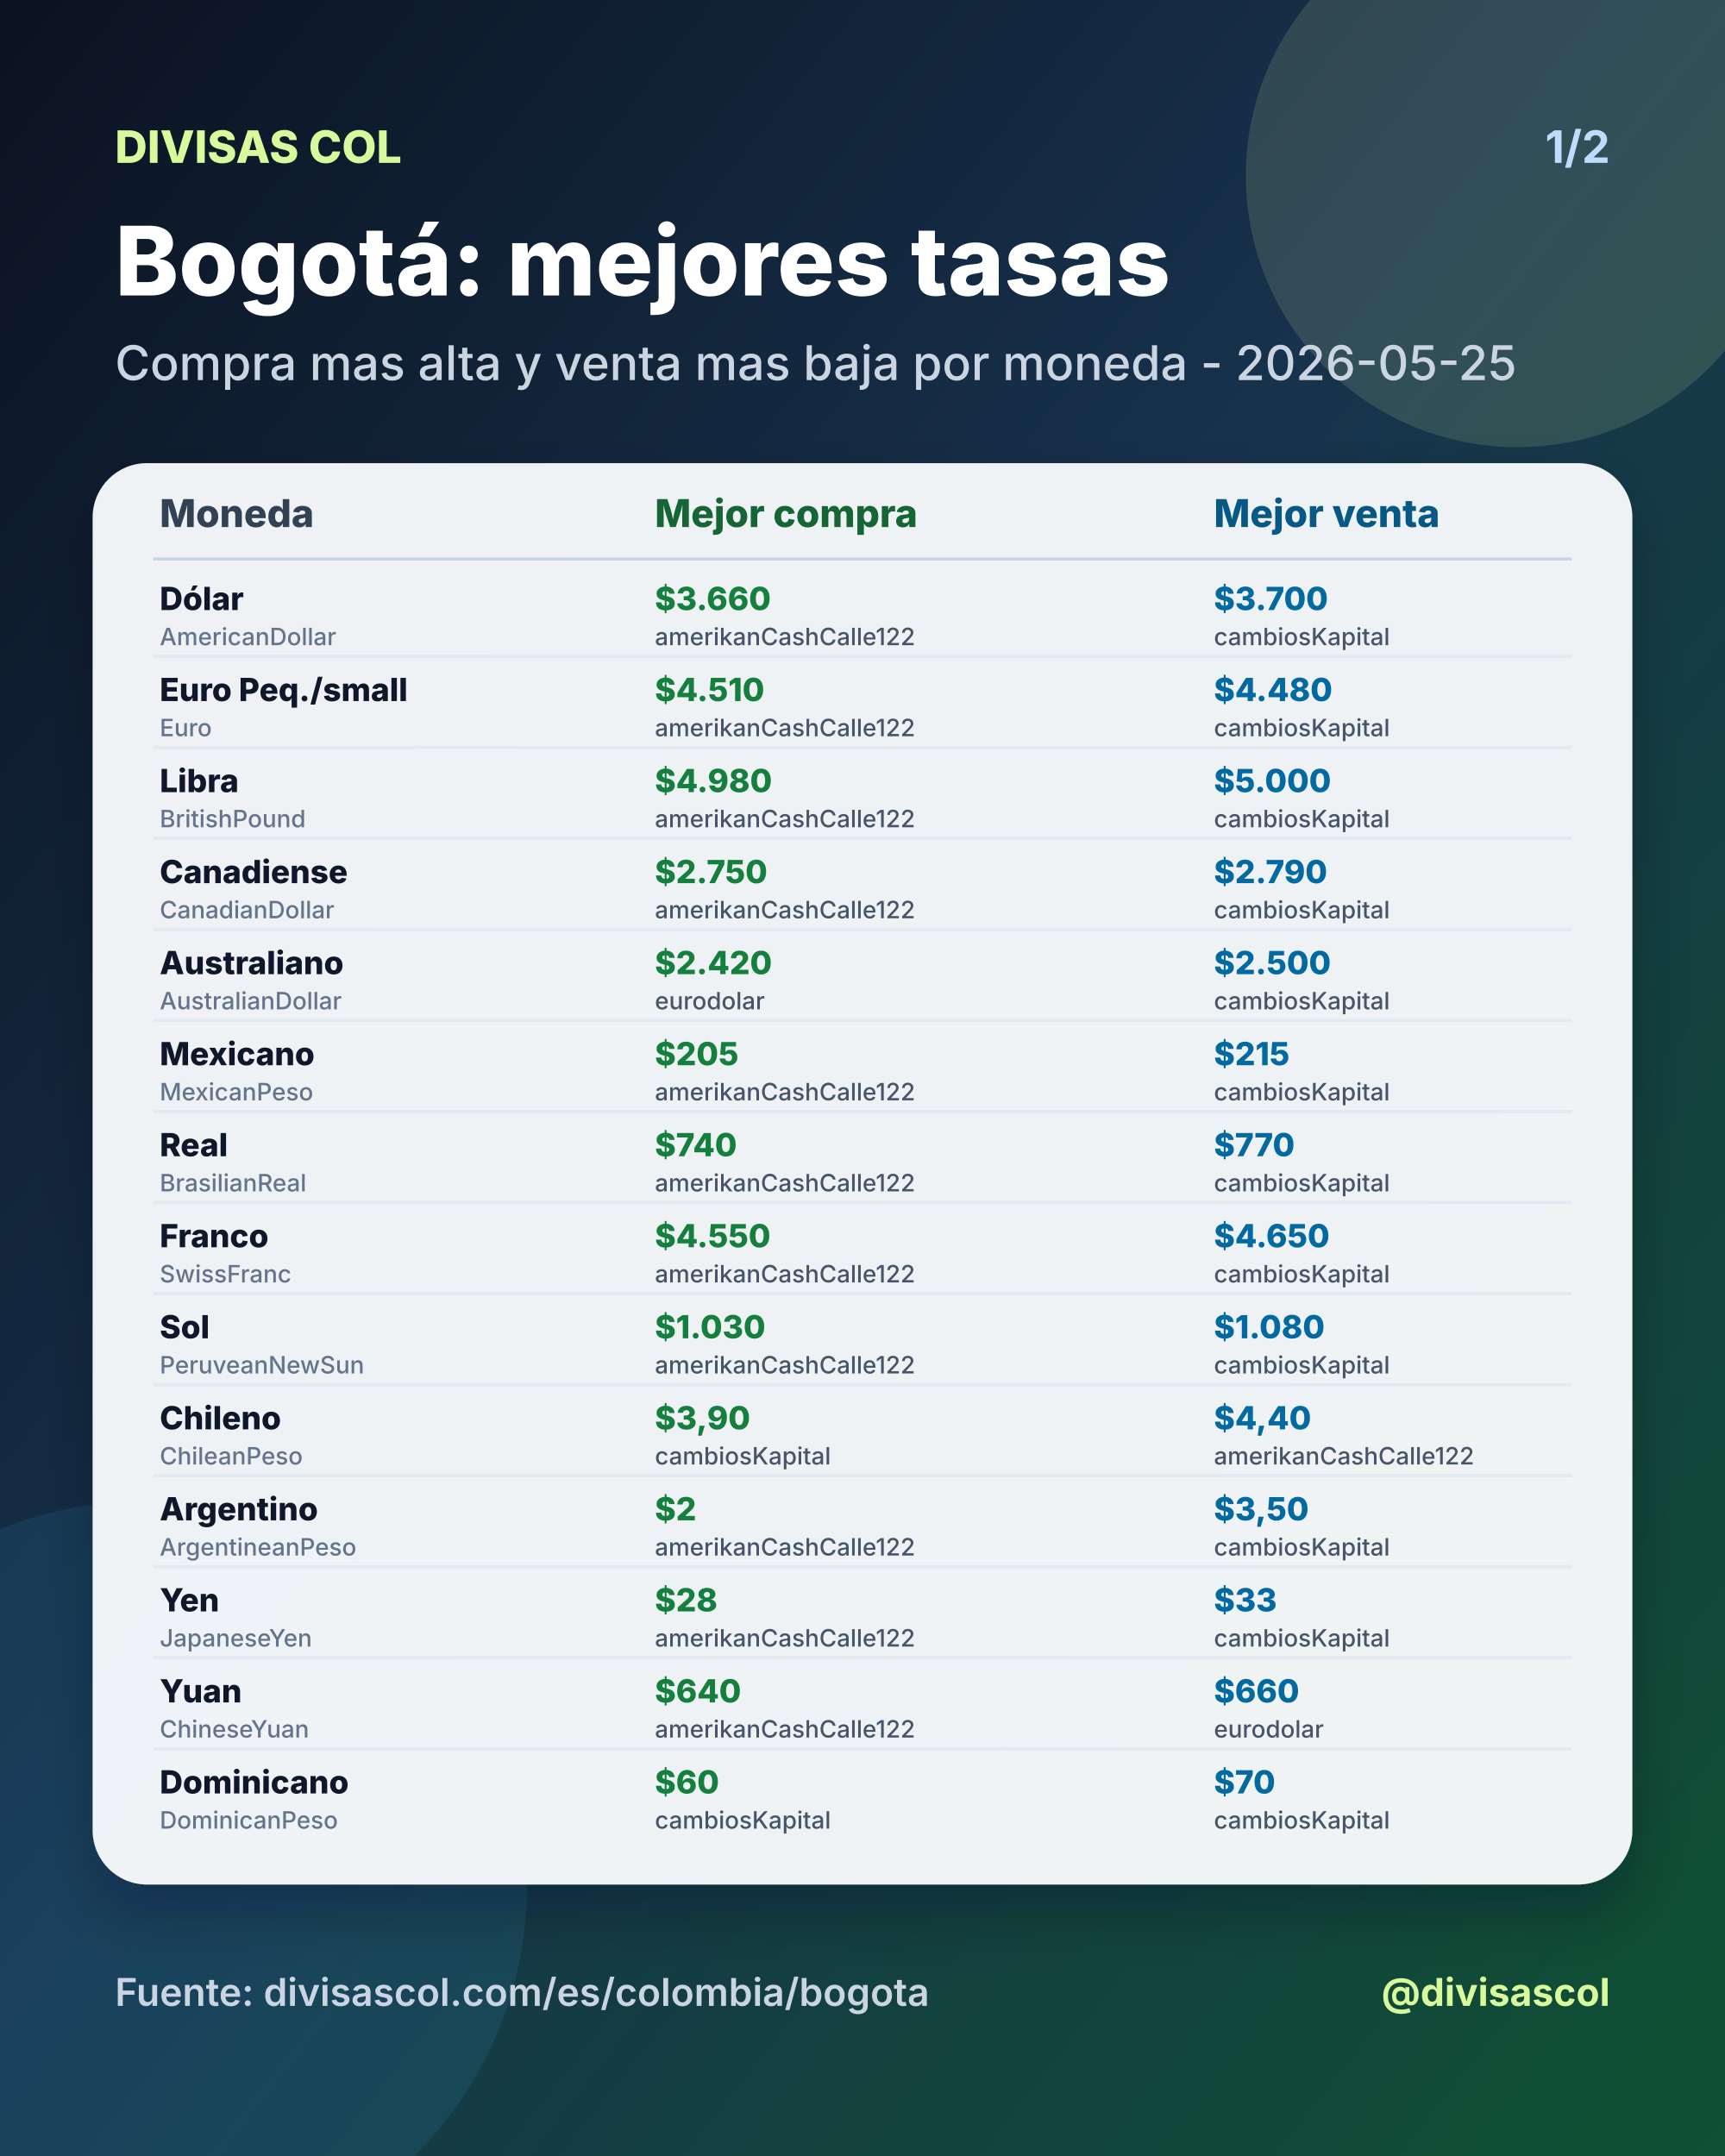
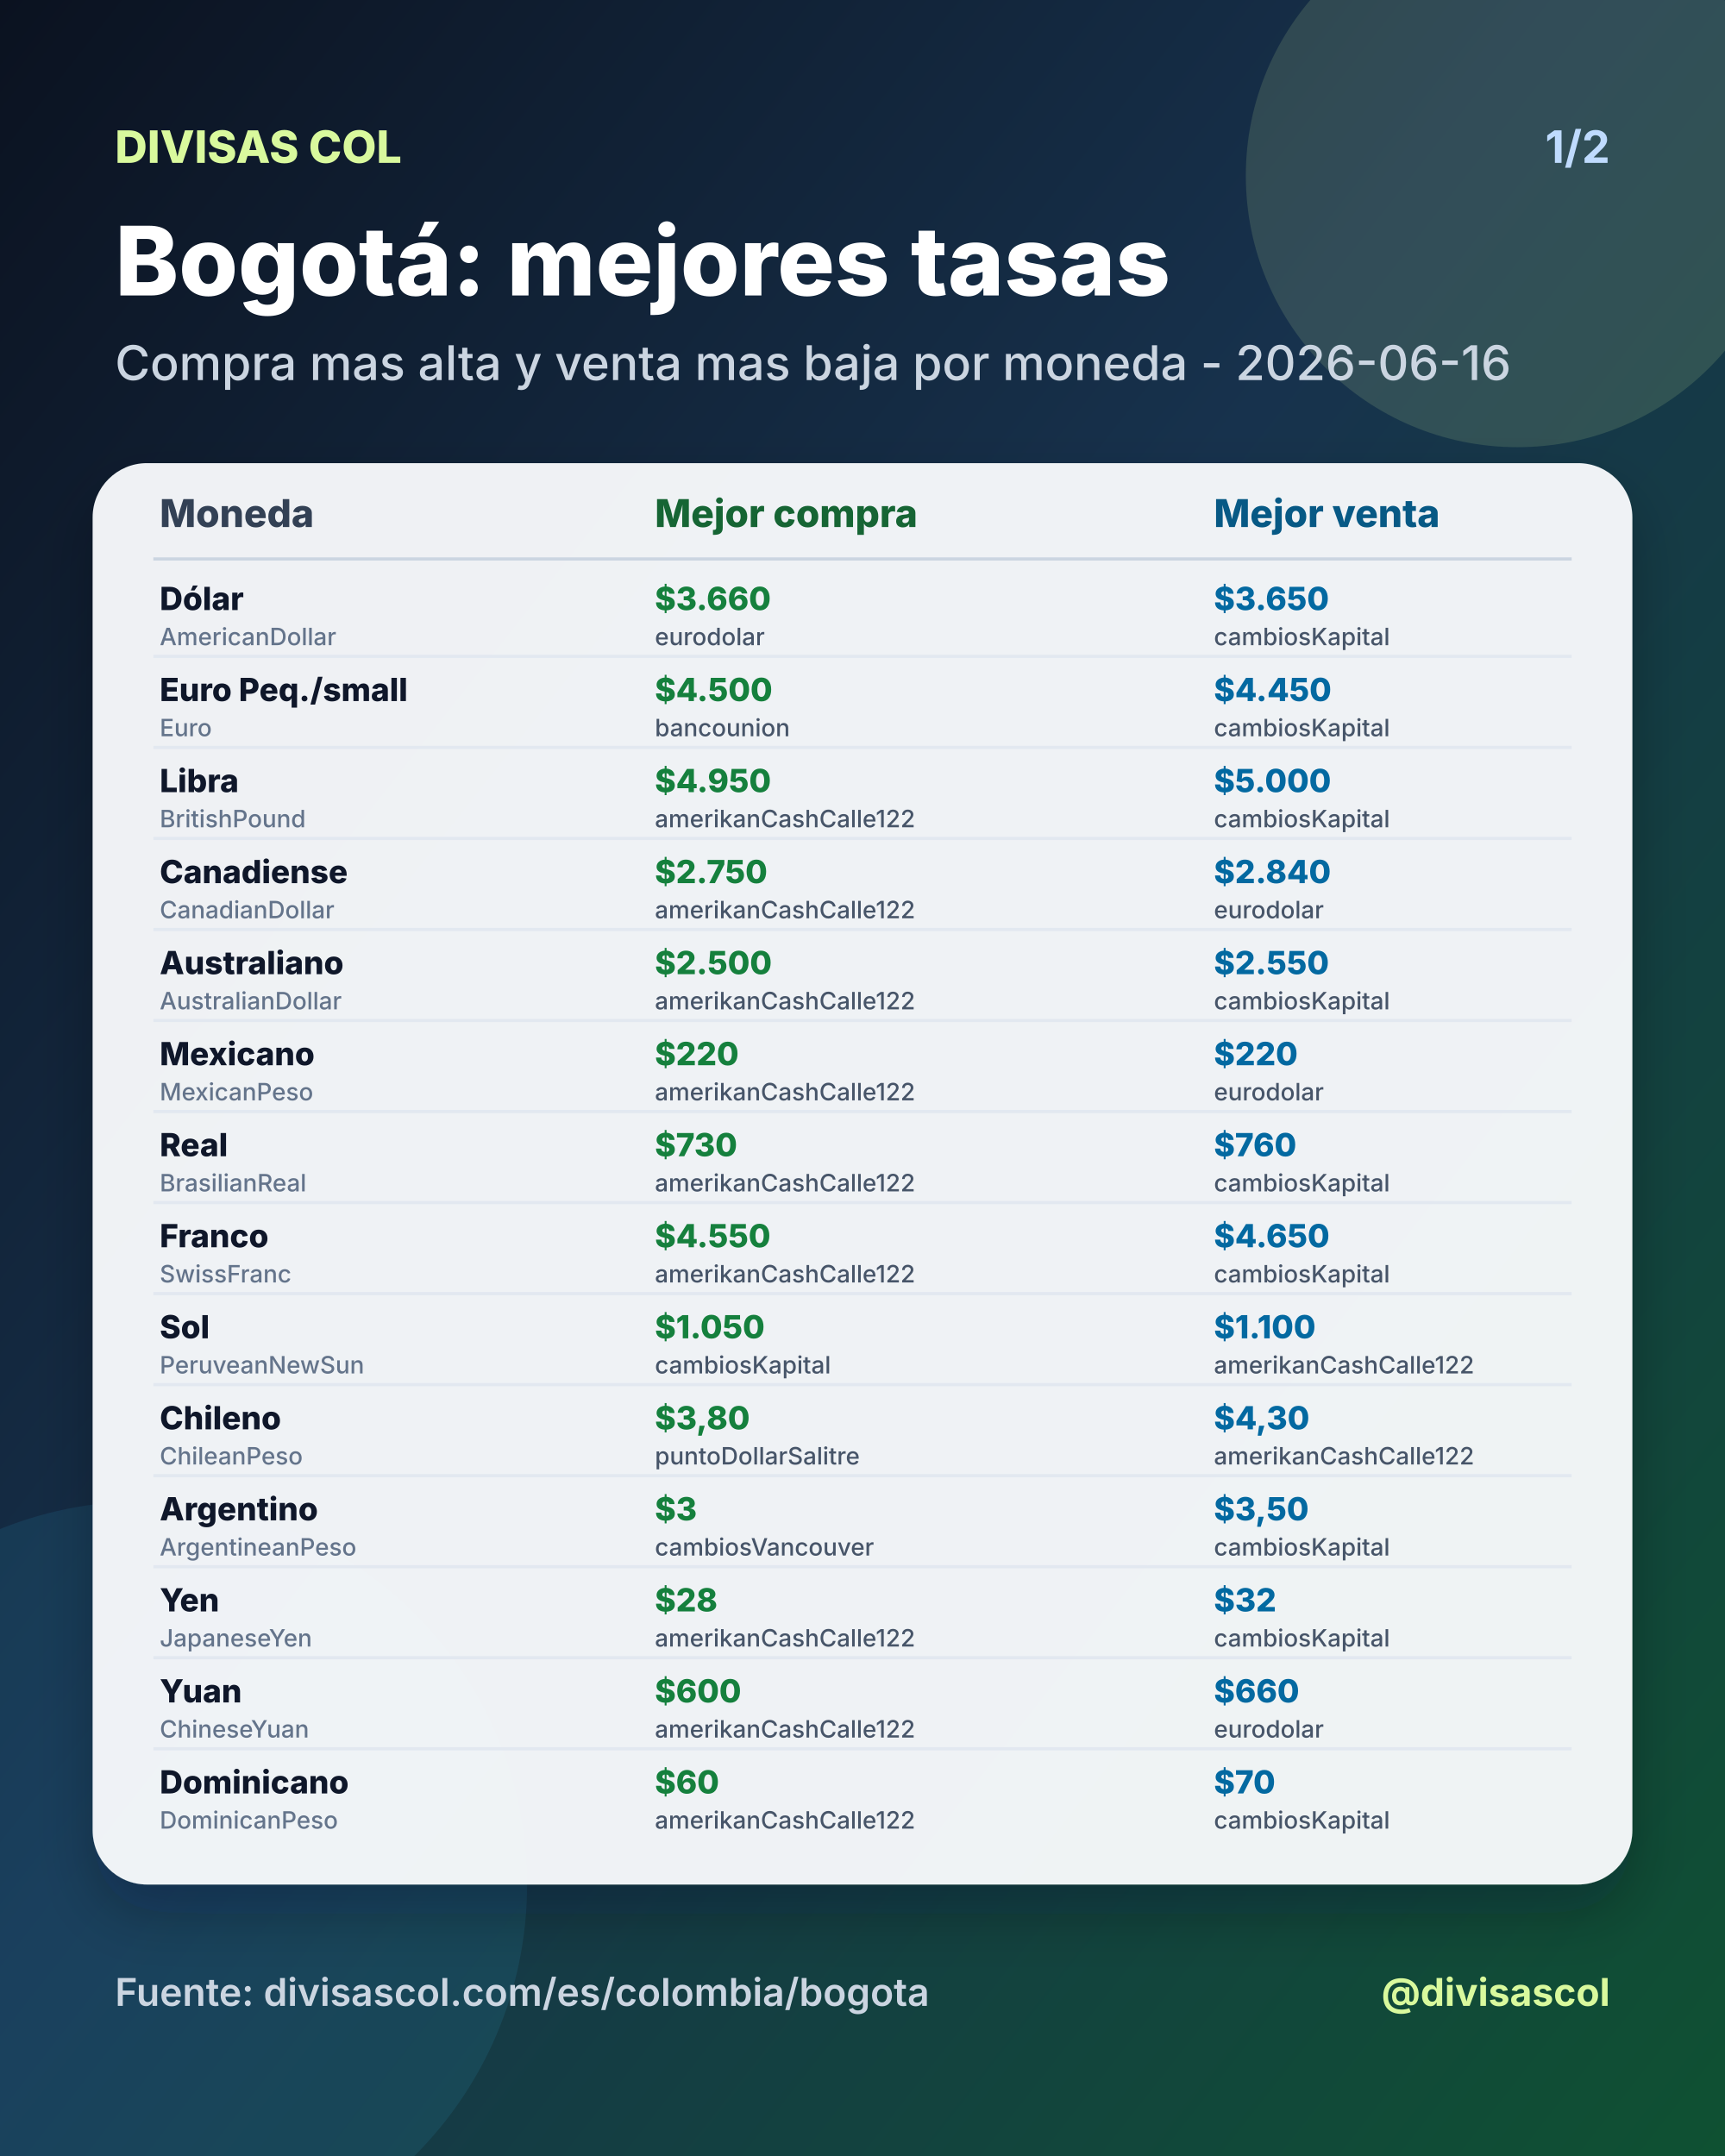
<svg xmlns="http://www.w3.org/2000/svg" width="1080" height="1350" viewBox="0 0 1080 1350">
  <defs>
    <linearGradient id="bg" x1="0" y1="0" x2="1" y2="1">
      <stop offset="0%" stop-color="#0b1220" />
      <stop offset="46%" stop-color="#17324d" />
      <stop offset="100%" stop-color="#0f5132" />
    </linearGradient>
    <filter id="shadow" x="-20%" y="-20%" width="140%" height="140%">
      <feDropShadow dx="0" dy="18" stdDeviation="18" flood-color="#020617" flood-opacity="0.28" />
    </filter>
  </defs>
  <rect width="1080" height="1350" fill="url(#bg)" />
  <circle cx="950" cy="110" r="170" fill="#d9f99d" opacity="0.14" />
  <circle cx="90" cy="1180" r="240" fill="#38bdf8" opacity="0.10" />
  <text x="72" y="102" fill="#d9f99d" font-size="28" font-family="Inter, Arial, sans-serif" font-weight="800" text-anchor="start">DIVISAS COL</text>
  <text x="1008" y="102" fill="#bfdbfe" font-size="28" font-family="Inter, Arial, sans-serif" font-weight="700" text-anchor="end">1/2</text>
  <text x="72" y="185" fill="#ffffff" font-size="60" font-family="Inter, Arial, sans-serif" font-weight="800" text-anchor="start">Bogotá: mejores tasas</text>
-   <text x="72" y="238" fill="#cbd5e1" font-size="30" font-family="Inter, Arial, sans-serif" font-weight="500" text-anchor="start">Compra mas alta y venta mas baja por moneda - 2026-05-25</text>
+   <text x="72" y="238" fill="#cbd5e1" font-size="30" font-family="Inter, Arial, sans-serif" font-weight="500" text-anchor="start">Compra mas alta y venta mas baja por moneda - 2026-06-16</text>
  <rect x="58" y="290" width="964" height="890" rx="34" fill="#f8fafc" opacity="0.96" filter="url(#shadow)" />
  <text x="100" y="330" fill="#334155" font-size="24" font-family="Inter, Arial, sans-serif" font-weight="800" text-anchor="start">Moneda</text>
  <text x="410" y="330" fill="#166534" font-size="24" font-family="Inter, Arial, sans-serif" font-weight="800" text-anchor="start">Mejor compra</text>
  <text x="760" y="330" fill="#075985" font-size="24" font-family="Inter, Arial, sans-serif" font-weight="800" text-anchor="start">Mejor venta</text>
  <line x1="96" y1="350" x2="984" y2="350" stroke="#cbd5e1" stroke-width="2" />
  <text x="100" y="382" fill="#0f172a" font-size="20" font-family="Inter, Arial, sans-serif" font-weight="800" text-anchor="start">Dólar</text>
  <text x="100" y="404" fill="#64748b" font-size="15" font-family="Inter, Arial, sans-serif" font-weight="500" text-anchor="start">AmericanDollar</text>
  <text x="410" y="382" fill="#15803d" font-size="20" font-family="Inter, Arial, sans-serif" font-weight="800" text-anchor="start">$3.660</text>
-   <text x="410" y="404" fill="#475569" font-size="15" font-family="Inter, Arial, sans-serif" font-weight="500" text-anchor="start">amerikanCashCalle122</text>
-   <text x="760" y="382" fill="#0369a1" font-size="20" font-family="Inter, Arial, sans-serif" font-weight="800" text-anchor="start">$3.700</text>
+   <text x="410" y="404" fill="#475569" font-size="15" font-family="Inter, Arial, sans-serif" font-weight="500" text-anchor="start">eurodolar</text>
+   <text x="760" y="382" fill="#0369a1" font-size="20" font-family="Inter, Arial, sans-serif" font-weight="800" text-anchor="start">$3.650</text>
  <text x="760" y="404" fill="#475569" font-size="15" font-family="Inter, Arial, sans-serif" font-weight="500" text-anchor="start">cambiosKapital</text>
  <line x1="96" y1="411" x2="984" y2="411" stroke="#e2e8f0" stroke-width="2" />
  <text x="100" y="439" fill="#0f172a" font-size="20" font-family="Inter, Arial, sans-serif" font-weight="800" text-anchor="start">Euro Peq./small</text>
  <text x="100" y="461" fill="#64748b" font-size="15" font-family="Inter, Arial, sans-serif" font-weight="500" text-anchor="start">Euro</text>
-   <text x="410" y="439" fill="#15803d" font-size="20" font-family="Inter, Arial, sans-serif" font-weight="800" text-anchor="start">$4.510</text>
-   <text x="410" y="461" fill="#475569" font-size="15" font-family="Inter, Arial, sans-serif" font-weight="500" text-anchor="start">amerikanCashCalle122</text>
-   <text x="760" y="439" fill="#0369a1" font-size="20" font-family="Inter, Arial, sans-serif" font-weight="800" text-anchor="start">$4.480</text>
+   <text x="410" y="439" fill="#15803d" font-size="20" font-family="Inter, Arial, sans-serif" font-weight="800" text-anchor="start">$4.500</text>
+   <text x="410" y="461" fill="#475569" font-size="15" font-family="Inter, Arial, sans-serif" font-weight="500" text-anchor="start">bancounion</text>
+   <text x="760" y="439" fill="#0369a1" font-size="20" font-family="Inter, Arial, sans-serif" font-weight="800" text-anchor="start">$4.450</text>
  <text x="760" y="461" fill="#475569" font-size="15" font-family="Inter, Arial, sans-serif" font-weight="500" text-anchor="start">cambiosKapital</text>
  <line x1="96" y1="468" x2="984" y2="468" stroke="#e2e8f0" stroke-width="2" />
  <text x="100" y="496" fill="#0f172a" font-size="20" font-family="Inter, Arial, sans-serif" font-weight="800" text-anchor="start">Libra</text>
  <text x="100" y="518" fill="#64748b" font-size="15" font-family="Inter, Arial, sans-serif" font-weight="500" text-anchor="start">BritishPound</text>
-   <text x="410" y="496" fill="#15803d" font-size="20" font-family="Inter, Arial, sans-serif" font-weight="800" text-anchor="start">$4.980</text>
+   <text x="410" y="496" fill="#15803d" font-size="20" font-family="Inter, Arial, sans-serif" font-weight="800" text-anchor="start">$4.950</text>
  <text x="410" y="518" fill="#475569" font-size="15" font-family="Inter, Arial, sans-serif" font-weight="500" text-anchor="start">amerikanCashCalle122</text>
  <text x="760" y="496" fill="#0369a1" font-size="20" font-family="Inter, Arial, sans-serif" font-weight="800" text-anchor="start">$5.000</text>
  <text x="760" y="518" fill="#475569" font-size="15" font-family="Inter, Arial, sans-serif" font-weight="500" text-anchor="start">cambiosKapital</text>
  <line x1="96" y1="525" x2="984" y2="525" stroke="#e2e8f0" stroke-width="2" />
  <text x="100" y="553" fill="#0f172a" font-size="20" font-family="Inter, Arial, sans-serif" font-weight="800" text-anchor="start">Canadiense</text>
  <text x="100" y="575" fill="#64748b" font-size="15" font-family="Inter, Arial, sans-serif" font-weight="500" text-anchor="start">CanadianDollar</text>
  <text x="410" y="553" fill="#15803d" font-size="20" font-family="Inter, Arial, sans-serif" font-weight="800" text-anchor="start">$2.750</text>
  <text x="410" y="575" fill="#475569" font-size="15" font-family="Inter, Arial, sans-serif" font-weight="500" text-anchor="start">amerikanCashCalle122</text>
-   <text x="760" y="553" fill="#0369a1" font-size="20" font-family="Inter, Arial, sans-serif" font-weight="800" text-anchor="start">$2.790</text>
-   <text x="760" y="575" fill="#475569" font-size="15" font-family="Inter, Arial, sans-serif" font-weight="500" text-anchor="start">cambiosKapital</text>
+   <text x="760" y="553" fill="#0369a1" font-size="20" font-family="Inter, Arial, sans-serif" font-weight="800" text-anchor="start">$2.840</text>
+   <text x="760" y="575" fill="#475569" font-size="15" font-family="Inter, Arial, sans-serif" font-weight="500" text-anchor="start">eurodolar</text>
  <line x1="96" y1="582" x2="984" y2="582" stroke="#e2e8f0" stroke-width="2" />
  <text x="100" y="610" fill="#0f172a" font-size="20" font-family="Inter, Arial, sans-serif" font-weight="800" text-anchor="start">Australiano</text>
  <text x="100" y="632" fill="#64748b" font-size="15" font-family="Inter, Arial, sans-serif" font-weight="500" text-anchor="start">AustralianDollar</text>
-   <text x="410" y="610" fill="#15803d" font-size="20" font-family="Inter, Arial, sans-serif" font-weight="800" text-anchor="start">$2.420</text>
-   <text x="410" y="632" fill="#475569" font-size="15" font-family="Inter, Arial, sans-serif" font-weight="500" text-anchor="start">eurodolar</text>
-   <text x="760" y="610" fill="#0369a1" font-size="20" font-family="Inter, Arial, sans-serif" font-weight="800" text-anchor="start">$2.500</text>
+   <text x="410" y="610" fill="#15803d" font-size="20" font-family="Inter, Arial, sans-serif" font-weight="800" text-anchor="start">$2.500</text>
+   <text x="410" y="632" fill="#475569" font-size="15" font-family="Inter, Arial, sans-serif" font-weight="500" text-anchor="start">amerikanCashCalle122</text>
+   <text x="760" y="610" fill="#0369a1" font-size="20" font-family="Inter, Arial, sans-serif" font-weight="800" text-anchor="start">$2.550</text>
  <text x="760" y="632" fill="#475569" font-size="15" font-family="Inter, Arial, sans-serif" font-weight="500" text-anchor="start">cambiosKapital</text>
  <line x1="96" y1="639" x2="984" y2="639" stroke="#e2e8f0" stroke-width="2" />
  <text x="100" y="667" fill="#0f172a" font-size="20" font-family="Inter, Arial, sans-serif" font-weight="800" text-anchor="start">Mexicano</text>
  <text x="100" y="689" fill="#64748b" font-size="15" font-family="Inter, Arial, sans-serif" font-weight="500" text-anchor="start">MexicanPeso</text>
-   <text x="410" y="667" fill="#15803d" font-size="20" font-family="Inter, Arial, sans-serif" font-weight="800" text-anchor="start">$205</text>
+   <text x="410" y="667" fill="#15803d" font-size="20" font-family="Inter, Arial, sans-serif" font-weight="800" text-anchor="start">$220</text>
  <text x="410" y="689" fill="#475569" font-size="15" font-family="Inter, Arial, sans-serif" font-weight="500" text-anchor="start">amerikanCashCalle122</text>
-   <text x="760" y="667" fill="#0369a1" font-size="20" font-family="Inter, Arial, sans-serif" font-weight="800" text-anchor="start">$215</text>
-   <text x="760" y="689" fill="#475569" font-size="15" font-family="Inter, Arial, sans-serif" font-weight="500" text-anchor="start">cambiosKapital</text>
+   <text x="760" y="667" fill="#0369a1" font-size="20" font-family="Inter, Arial, sans-serif" font-weight="800" text-anchor="start">$220</text>
+   <text x="760" y="689" fill="#475569" font-size="15" font-family="Inter, Arial, sans-serif" font-weight="500" text-anchor="start">eurodolar</text>
  <line x1="96" y1="696" x2="984" y2="696" stroke="#e2e8f0" stroke-width="2" />
  <text x="100" y="724" fill="#0f172a" font-size="20" font-family="Inter, Arial, sans-serif" font-weight="800" text-anchor="start">Real</text>
  <text x="100" y="746" fill="#64748b" font-size="15" font-family="Inter, Arial, sans-serif" font-weight="500" text-anchor="start">BrasilianReal</text>
-   <text x="410" y="724" fill="#15803d" font-size="20" font-family="Inter, Arial, sans-serif" font-weight="800" text-anchor="start">$740</text>
+   <text x="410" y="724" fill="#15803d" font-size="20" font-family="Inter, Arial, sans-serif" font-weight="800" text-anchor="start">$730</text>
  <text x="410" y="746" fill="#475569" font-size="15" font-family="Inter, Arial, sans-serif" font-weight="500" text-anchor="start">amerikanCashCalle122</text>
-   <text x="760" y="724" fill="#0369a1" font-size="20" font-family="Inter, Arial, sans-serif" font-weight="800" text-anchor="start">$770</text>
+   <text x="760" y="724" fill="#0369a1" font-size="20" font-family="Inter, Arial, sans-serif" font-weight="800" text-anchor="start">$760</text>
  <text x="760" y="746" fill="#475569" font-size="15" font-family="Inter, Arial, sans-serif" font-weight="500" text-anchor="start">cambiosKapital</text>
  <line x1="96" y1="753" x2="984" y2="753" stroke="#e2e8f0" stroke-width="2" />
  <text x="100" y="781" fill="#0f172a" font-size="20" font-family="Inter, Arial, sans-serif" font-weight="800" text-anchor="start">Franco</text>
  <text x="100" y="803" fill="#64748b" font-size="15" font-family="Inter, Arial, sans-serif" font-weight="500" text-anchor="start">SwissFranc</text>
  <text x="410" y="781" fill="#15803d" font-size="20" font-family="Inter, Arial, sans-serif" font-weight="800" text-anchor="start">$4.550</text>
  <text x="410" y="803" fill="#475569" font-size="15" font-family="Inter, Arial, sans-serif" font-weight="500" text-anchor="start">amerikanCashCalle122</text>
  <text x="760" y="781" fill="#0369a1" font-size="20" font-family="Inter, Arial, sans-serif" font-weight="800" text-anchor="start">$4.650</text>
  <text x="760" y="803" fill="#475569" font-size="15" font-family="Inter, Arial, sans-serif" font-weight="500" text-anchor="start">cambiosKapital</text>
  <line x1="96" y1="810" x2="984" y2="810" stroke="#e2e8f0" stroke-width="2" />
  <text x="100" y="838" fill="#0f172a" font-size="20" font-family="Inter, Arial, sans-serif" font-weight="800" text-anchor="start">Sol</text>
  <text x="100" y="860" fill="#64748b" font-size="15" font-family="Inter, Arial, sans-serif" font-weight="500" text-anchor="start">PeruveanNewSun</text>
-   <text x="410" y="838" fill="#15803d" font-size="20" font-family="Inter, Arial, sans-serif" font-weight="800" text-anchor="start">$1.030</text>
-   <text x="410" y="860" fill="#475569" font-size="15" font-family="Inter, Arial, sans-serif" font-weight="500" text-anchor="start">amerikanCashCalle122</text>
-   <text x="760" y="838" fill="#0369a1" font-size="20" font-family="Inter, Arial, sans-serif" font-weight="800" text-anchor="start">$1.080</text>
-   <text x="760" y="860" fill="#475569" font-size="15" font-family="Inter, Arial, sans-serif" font-weight="500" text-anchor="start">cambiosKapital</text>
+   <text x="410" y="838" fill="#15803d" font-size="20" font-family="Inter, Arial, sans-serif" font-weight="800" text-anchor="start">$1.050</text>
+   <text x="410" y="860" fill="#475569" font-size="15" font-family="Inter, Arial, sans-serif" font-weight="500" text-anchor="start">cambiosKapital</text>
+   <text x="760" y="838" fill="#0369a1" font-size="20" font-family="Inter, Arial, sans-serif" font-weight="800" text-anchor="start">$1.100</text>
+   <text x="760" y="860" fill="#475569" font-size="15" font-family="Inter, Arial, sans-serif" font-weight="500" text-anchor="start">amerikanCashCalle122</text>
  <line x1="96" y1="867" x2="984" y2="867" stroke="#e2e8f0" stroke-width="2" />
  <text x="100" y="895" fill="#0f172a" font-size="20" font-family="Inter, Arial, sans-serif" font-weight="800" text-anchor="start">Chileno</text>
  <text x="100" y="917" fill="#64748b" font-size="15" font-family="Inter, Arial, sans-serif" font-weight="500" text-anchor="start">ChileanPeso</text>
-   <text x="410" y="895" fill="#15803d" font-size="20" font-family="Inter, Arial, sans-serif" font-weight="800" text-anchor="start">$3,90</text>
-   <text x="410" y="917" fill="#475569" font-size="15" font-family="Inter, Arial, sans-serif" font-weight="500" text-anchor="start">cambiosKapital</text>
-   <text x="760" y="895" fill="#0369a1" font-size="20" font-family="Inter, Arial, sans-serif" font-weight="800" text-anchor="start">$4,40</text>
+   <text x="410" y="895" fill="#15803d" font-size="20" font-family="Inter, Arial, sans-serif" font-weight="800" text-anchor="start">$3,80</text>
+   <text x="410" y="917" fill="#475569" font-size="15" font-family="Inter, Arial, sans-serif" font-weight="500" text-anchor="start">puntoDollarSalitre</text>
+   <text x="760" y="895" fill="#0369a1" font-size="20" font-family="Inter, Arial, sans-serif" font-weight="800" text-anchor="start">$4,30</text>
  <text x="760" y="917" fill="#475569" font-size="15" font-family="Inter, Arial, sans-serif" font-weight="500" text-anchor="start">amerikanCashCalle122</text>
  <line x1="96" y1="924" x2="984" y2="924" stroke="#e2e8f0" stroke-width="2" />
  <text x="100" y="952" fill="#0f172a" font-size="20" font-family="Inter, Arial, sans-serif" font-weight="800" text-anchor="start">Argentino</text>
  <text x="100" y="974" fill="#64748b" font-size="15" font-family="Inter, Arial, sans-serif" font-weight="500" text-anchor="start">ArgentineanPeso</text>
-   <text x="410" y="952" fill="#15803d" font-size="20" font-family="Inter, Arial, sans-serif" font-weight="800" text-anchor="start">$2</text>
-   <text x="410" y="974" fill="#475569" font-size="15" font-family="Inter, Arial, sans-serif" font-weight="500" text-anchor="start">amerikanCashCalle122</text>
+   <text x="410" y="952" fill="#15803d" font-size="20" font-family="Inter, Arial, sans-serif" font-weight="800" text-anchor="start">$3</text>
+   <text x="410" y="974" fill="#475569" font-size="15" font-family="Inter, Arial, sans-serif" font-weight="500" text-anchor="start">cambiosVancouver</text>
  <text x="760" y="952" fill="#0369a1" font-size="20" font-family="Inter, Arial, sans-serif" font-weight="800" text-anchor="start">$3,50</text>
  <text x="760" y="974" fill="#475569" font-size="15" font-family="Inter, Arial, sans-serif" font-weight="500" text-anchor="start">cambiosKapital</text>
  <line x1="96" y1="981" x2="984" y2="981" stroke="#e2e8f0" stroke-width="2" />
  <text x="100" y="1009" fill="#0f172a" font-size="20" font-family="Inter, Arial, sans-serif" font-weight="800" text-anchor="start">Yen</text>
  <text x="100" y="1031" fill="#64748b" font-size="15" font-family="Inter, Arial, sans-serif" font-weight="500" text-anchor="start">JapaneseYen</text>
  <text x="410" y="1009" fill="#15803d" font-size="20" font-family="Inter, Arial, sans-serif" font-weight="800" text-anchor="start">$28</text>
  <text x="410" y="1031" fill="#475569" font-size="15" font-family="Inter, Arial, sans-serif" font-weight="500" text-anchor="start">amerikanCashCalle122</text>
-   <text x="760" y="1009" fill="#0369a1" font-size="20" font-family="Inter, Arial, sans-serif" font-weight="800" text-anchor="start">$33</text>
+   <text x="760" y="1009" fill="#0369a1" font-size="20" font-family="Inter, Arial, sans-serif" font-weight="800" text-anchor="start">$32</text>
  <text x="760" y="1031" fill="#475569" font-size="15" font-family="Inter, Arial, sans-serif" font-weight="500" text-anchor="start">cambiosKapital</text>
  <line x1="96" y1="1038" x2="984" y2="1038" stroke="#e2e8f0" stroke-width="2" />
  <text x="100" y="1066" fill="#0f172a" font-size="20" font-family="Inter, Arial, sans-serif" font-weight="800" text-anchor="start">Yuan</text>
  <text x="100" y="1088" fill="#64748b" font-size="15" font-family="Inter, Arial, sans-serif" font-weight="500" text-anchor="start">ChineseYuan</text>
-   <text x="410" y="1066" fill="#15803d" font-size="20" font-family="Inter, Arial, sans-serif" font-weight="800" text-anchor="start">$640</text>
+   <text x="410" y="1066" fill="#15803d" font-size="20" font-family="Inter, Arial, sans-serif" font-weight="800" text-anchor="start">$600</text>
  <text x="410" y="1088" fill="#475569" font-size="15" font-family="Inter, Arial, sans-serif" font-weight="500" text-anchor="start">amerikanCashCalle122</text>
  <text x="760" y="1066" fill="#0369a1" font-size="20" font-family="Inter, Arial, sans-serif" font-weight="800" text-anchor="start">$660</text>
  <text x="760" y="1088" fill="#475569" font-size="15" font-family="Inter, Arial, sans-serif" font-weight="500" text-anchor="start">eurodolar</text>
  <line x1="96" y1="1095" x2="984" y2="1095" stroke="#e2e8f0" stroke-width="2" />
  <text x="100" y="1123" fill="#0f172a" font-size="20" font-family="Inter, Arial, sans-serif" font-weight="800" text-anchor="start">Dominicano</text>
  <text x="100" y="1145" fill="#64748b" font-size="15" font-family="Inter, Arial, sans-serif" font-weight="500" text-anchor="start">DominicanPeso</text>
  <text x="410" y="1123" fill="#15803d" font-size="20" font-family="Inter, Arial, sans-serif" font-weight="800" text-anchor="start">$60</text>
-   <text x="410" y="1145" fill="#475569" font-size="15" font-family="Inter, Arial, sans-serif" font-weight="500" text-anchor="start">cambiosKapital</text>
+   <text x="410" y="1145" fill="#475569" font-size="15" font-family="Inter, Arial, sans-serif" font-weight="500" text-anchor="start">amerikanCashCalle122</text>
  <text x="760" y="1123" fill="#0369a1" font-size="20" font-family="Inter, Arial, sans-serif" font-weight="800" text-anchor="start">$70</text>
  <text x="760" y="1145" fill="#475569" font-size="15" font-family="Inter, Arial, sans-serif" font-weight="500" text-anchor="start">cambiosKapital</text>
  <text x="72" y="1256" fill="#cbd5e1" font-size="24" font-family="Inter, Arial, sans-serif" font-weight="600" text-anchor="start">Fuente: divisascol.com/es/colombia/bogota</text>
  <text x="1008" y="1256" fill="#d9f99d" font-size="24" font-family="Inter, Arial, sans-serif" font-weight="700" text-anchor="end">@divisascol</text>
</svg>
